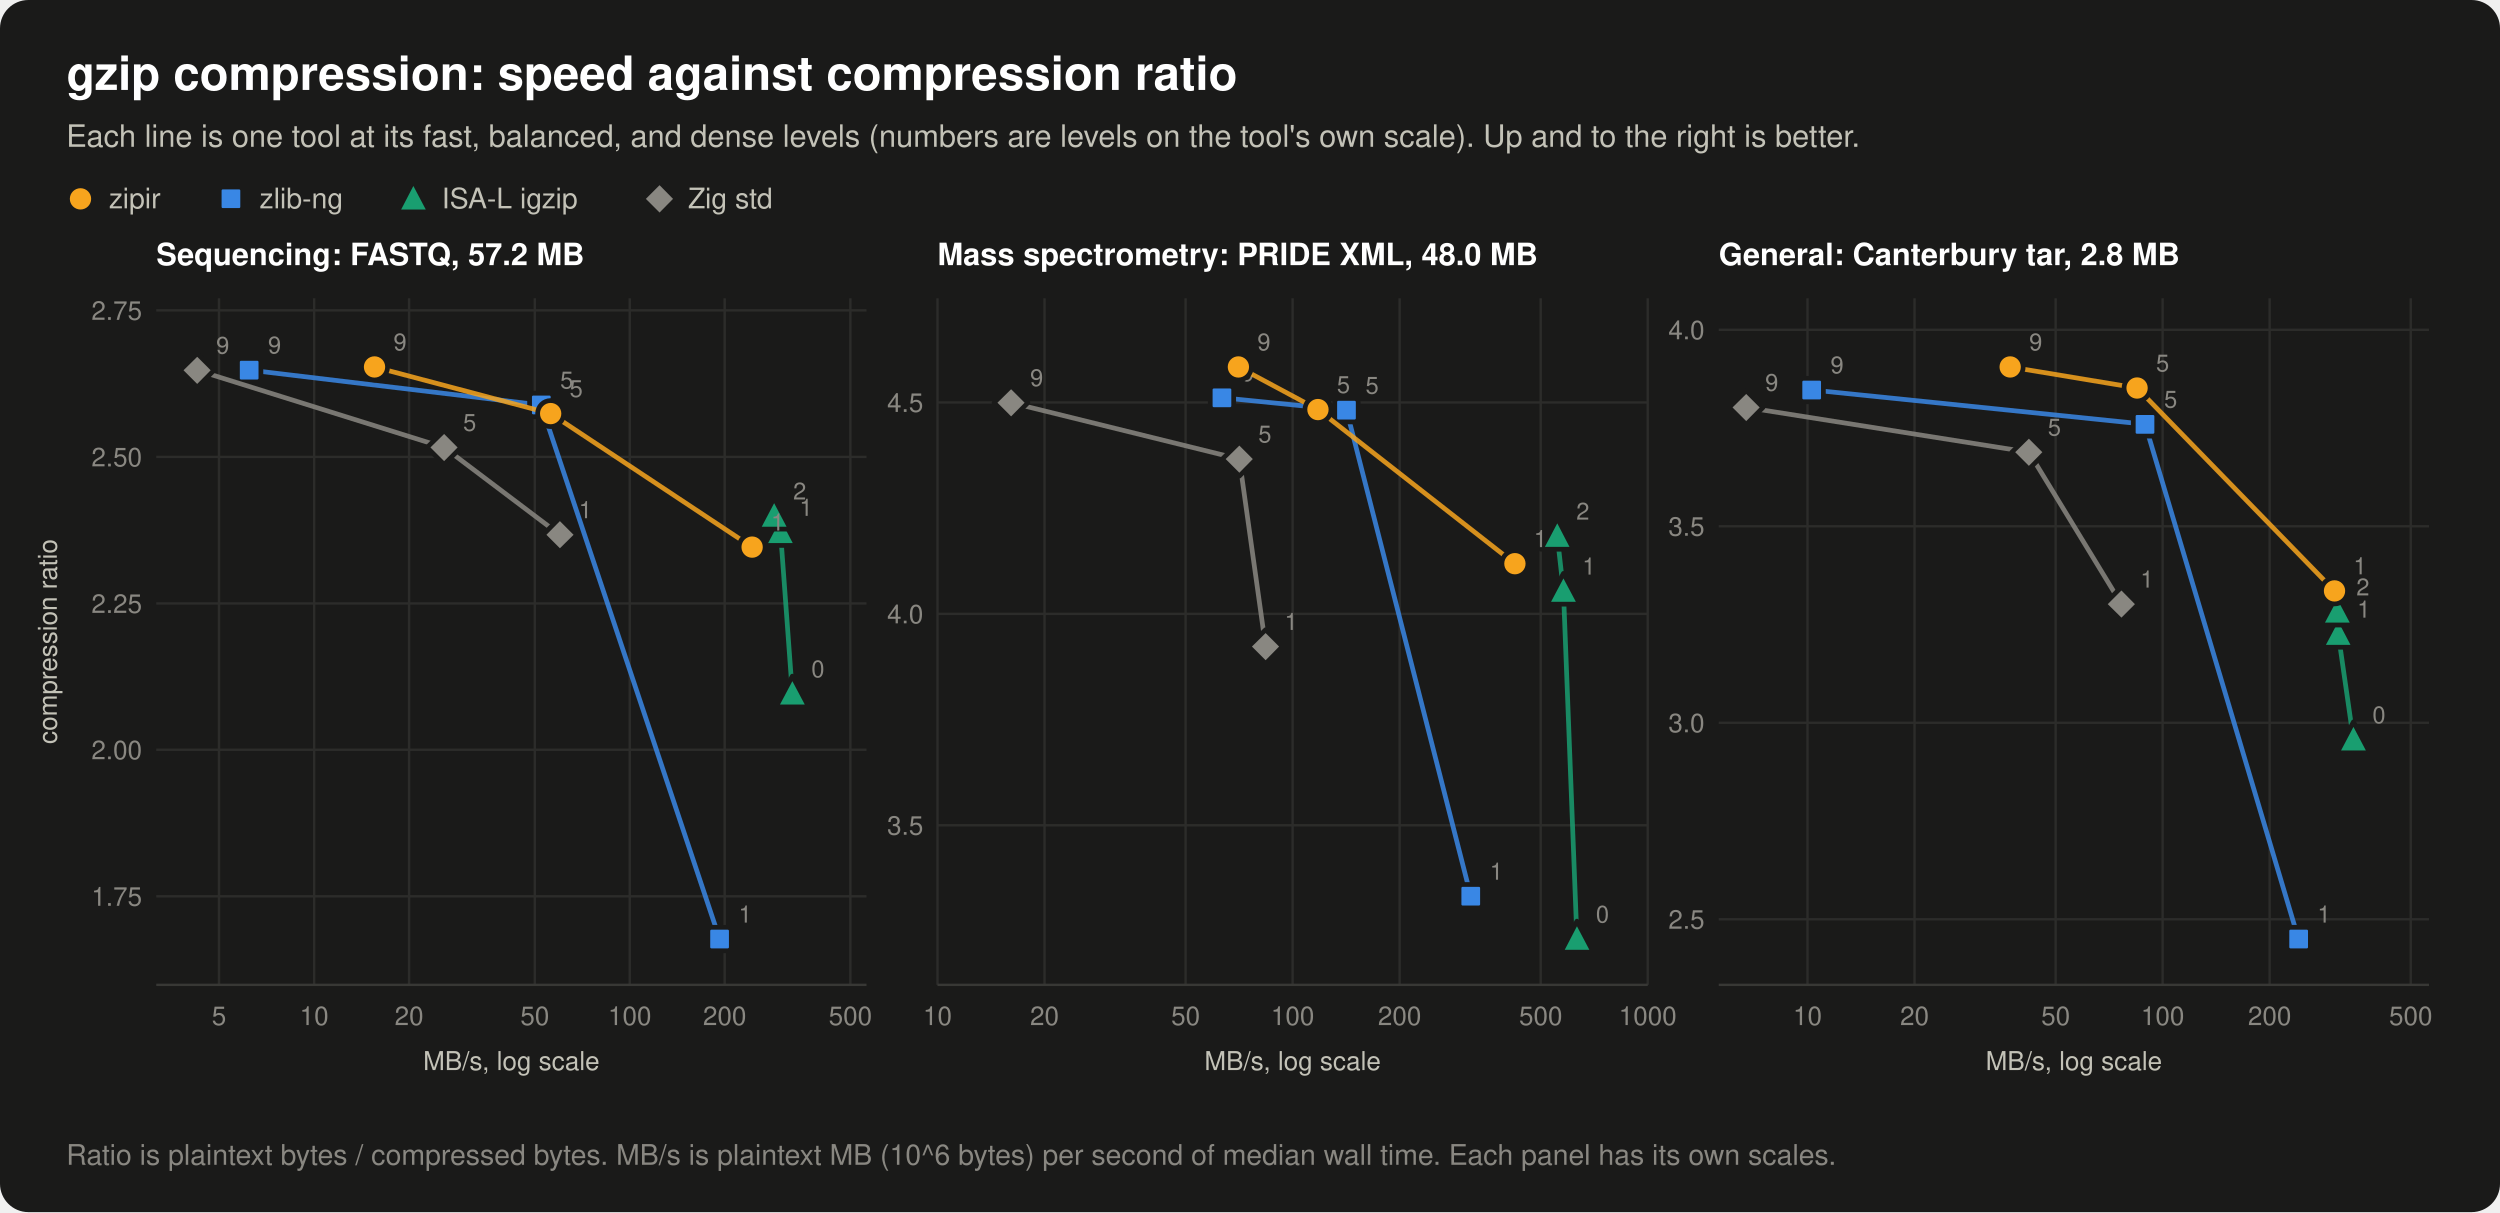
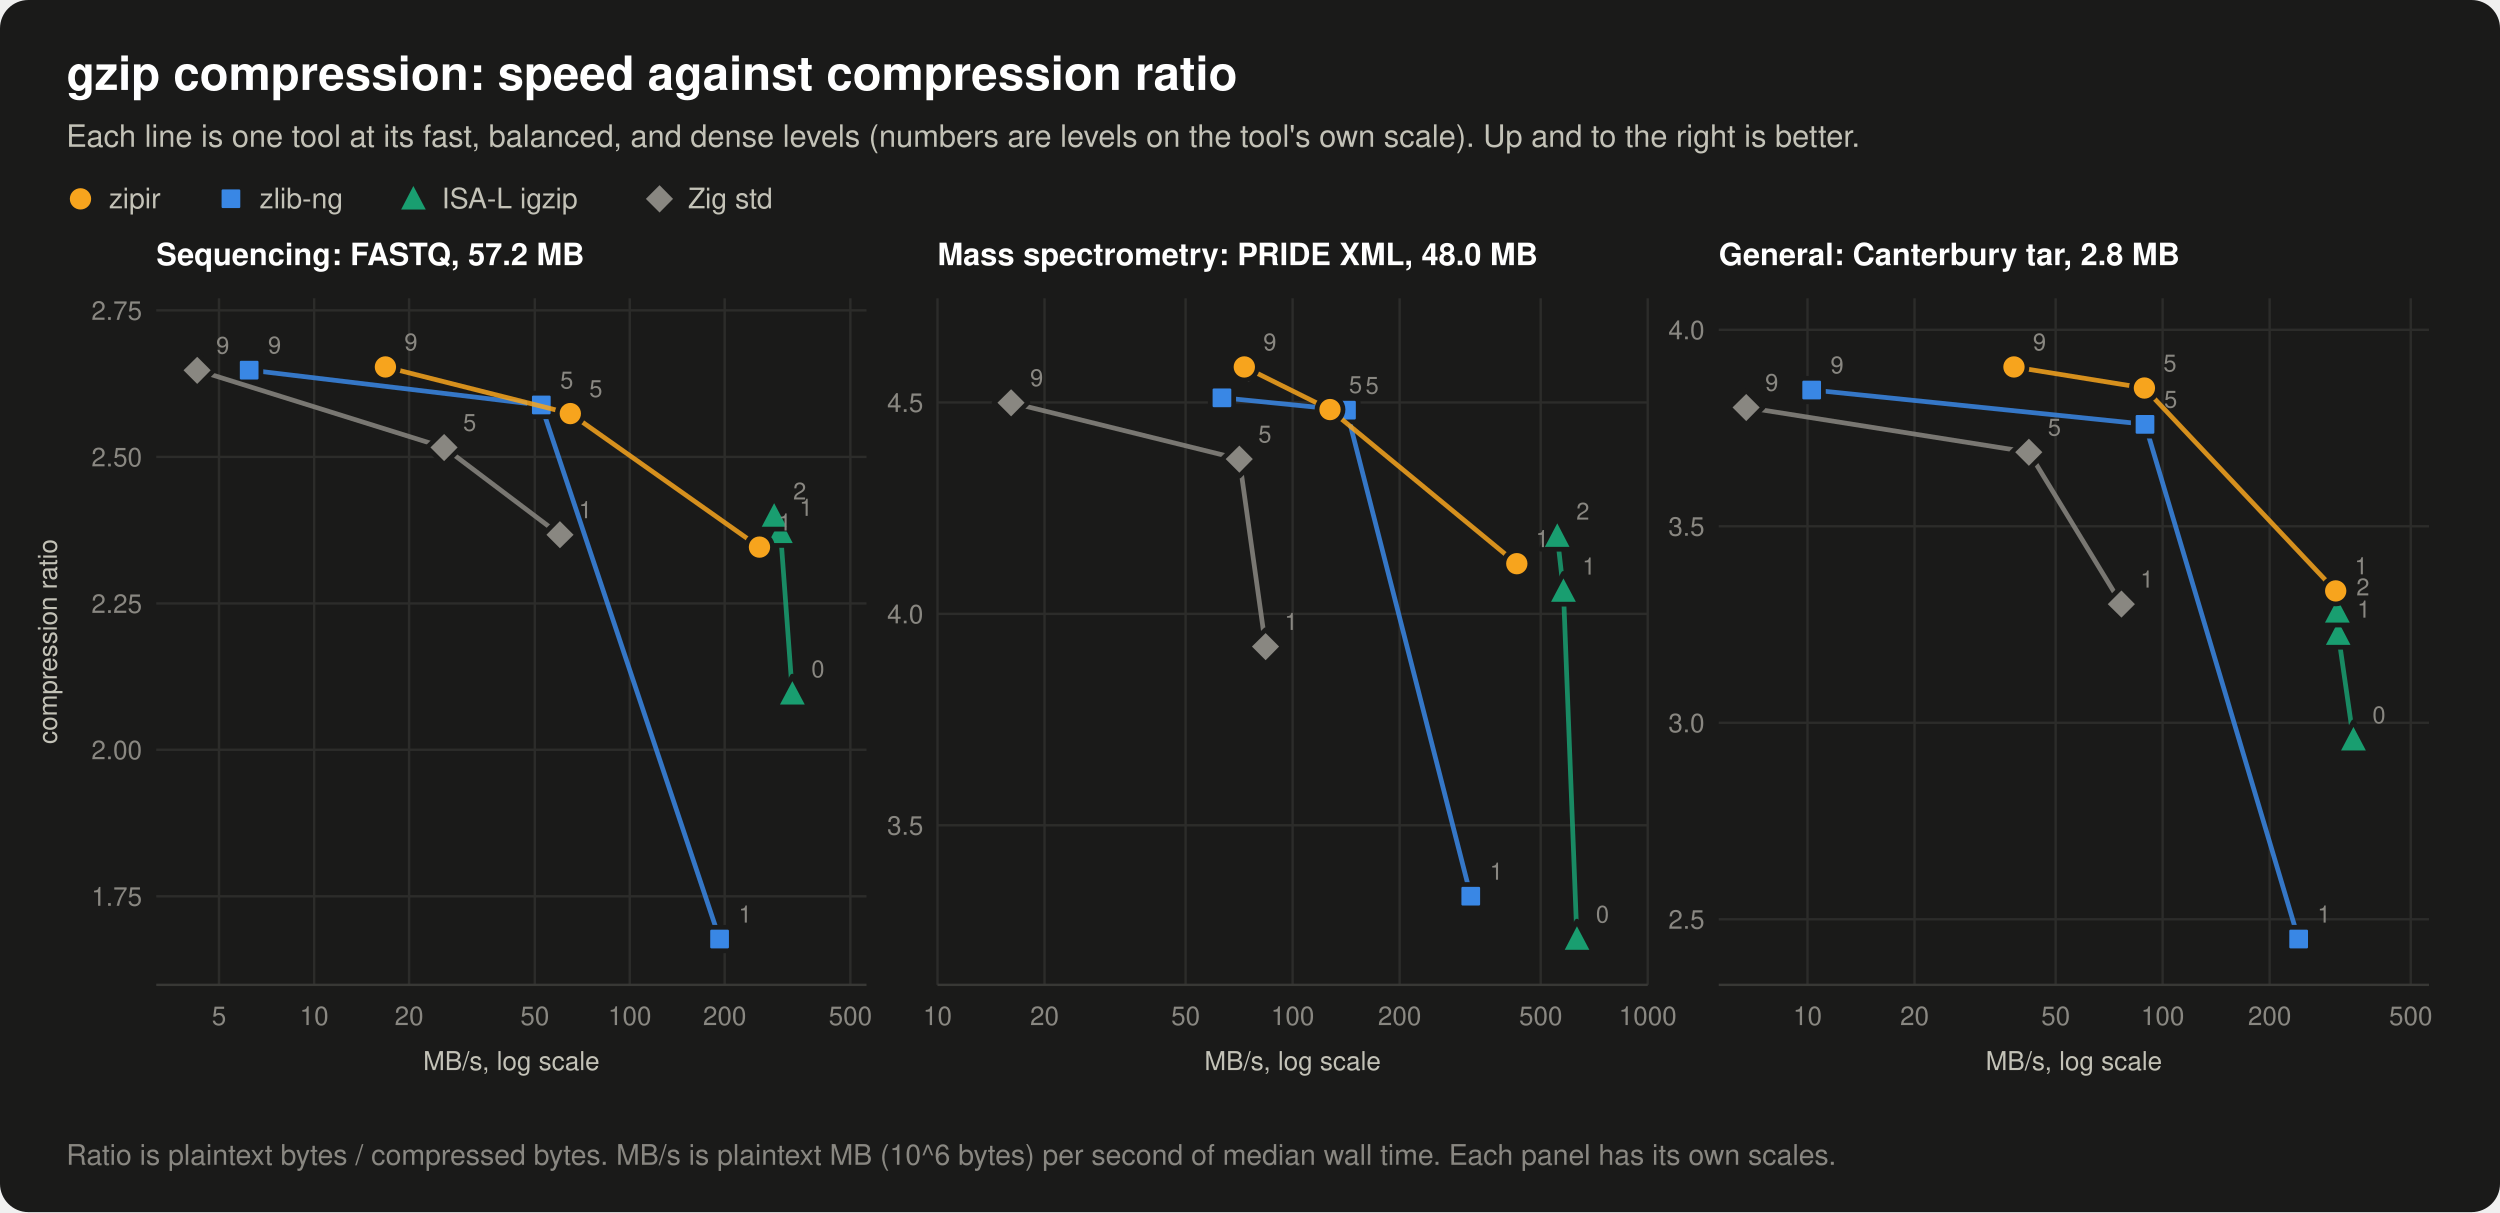
<svg xmlns="http://www.w3.org/2000/svg" viewBox="0 0 1056 512" width="1056" height="512" role="img" font-family="system-ui, -apple-system, &quot;Segoe UI&quot;, Helvetica, Arial, sans-serif">
  <rect width="1056" height="512" rx="12" fill="#1a1a19" />
  <text x="28.0" y="38.0" font-size="20" fill="#ffffff" text-anchor="start" font-weight="650">gzip compression: speed against compression ratio</text>
  <text x="28.0" y="62.0" font-size="13" fill="#c3c2b7" text-anchor="start" font-weight="400">Each line is one tool at its fast, balanced, and dense levels (numbers are levels on the tool's own scale). Up and to the right is better.</text>
  <circle cx="34.0" cy="84.0" r="5.5" fill="#f7a41d" stroke="#1a1a19" stroke-width="2" />
  <text x="46.0" y="88.0" font-size="12" fill="#c3c2b7" text-anchor="start" font-weight="400">zipir</text>
  <rect x="92.6" y="79.0" width="9.9" height="9.9" rx="1.5" fill="#3987e5" stroke="#1a1a19" stroke-width="2" />
  <text x="109.6" y="88.0" font-size="12" fill="#c3c2b7" text-anchor="start" font-weight="400">zlib-ng</text>
  <path d="M174.6,76.4 L181.5,89.5 L167.8,89.5 Z" fill="#199e70" stroke="#1a1a19" stroke-width="2" stroke-linejoin="round" />
  <text x="186.6" y="88.0" font-size="12" fill="#c3c2b7" text-anchor="start" font-weight="400">ISA-L igzip</text>
  <path d="M278.6,76.8 L285.7,84.0 L278.6,91.2 L271.4,84.0 Z" fill="#898781" stroke="#1a1a19" stroke-width="2" stroke-linejoin="round" />
  <text x="290.6" y="88.0" font-size="12" fill="#c3c2b7" text-anchor="start" font-weight="400">Zig std</text>
  <text x="66.0" y="112.0" font-size="13" fill="#ffffff" text-anchor="start" font-weight="600">Sequencing: FASTQ, 57.2 MB</text>
  <line x1="92.5" y1="126.0" x2="92.5" y2="416.0" stroke="#2c2c2a" stroke-width="1" />
  <text x="92.5" y="433.0" font-size="11" fill="#898781" text-anchor="middle" font-weight="400">5</text>
  <line x1="132.7" y1="126.0" x2="132.7" y2="416.0" stroke="#2c2c2a" stroke-width="1" />
  <text x="132.7" y="433.0" font-size="11" fill="#898781" text-anchor="middle" font-weight="400">10</text>
  <line x1="172.8" y1="126.0" x2="172.8" y2="416.0" stroke="#2c2c2a" stroke-width="1" />
  <text x="172.8" y="433.0" font-size="11" fill="#898781" text-anchor="middle" font-weight="400">20</text>
  <line x1="225.9" y1="126.0" x2="225.9" y2="416.0" stroke="#2c2c2a" stroke-width="1" />
  <text x="225.9" y="433.0" font-size="11" fill="#898781" text-anchor="middle" font-weight="400">50</text>
  <line x1="266.0" y1="126.0" x2="266.0" y2="416.0" stroke="#2c2c2a" stroke-width="1" />
  <text x="266.0" y="433.0" font-size="11" fill="#898781" text-anchor="middle" font-weight="400">100</text>
  <line x1="306.1" y1="126.0" x2="306.1" y2="416.0" stroke="#2c2c2a" stroke-width="1" />
  <text x="306.1" y="433.0" font-size="11" fill="#898781" text-anchor="middle" font-weight="400">200</text>
  <line x1="359.2" y1="126.0" x2="359.2" y2="416.0" stroke="#2c2c2a" stroke-width="1" />
  <text x="359.2" y="433.0" font-size="11" fill="#898781" text-anchor="middle" font-weight="400">500</text>
  <line x1="66.0" y1="378.6" x2="366.0" y2="378.6" stroke="#2c2c2a" stroke-width="1" />
  <text x="60.0" y="382.6" font-size="11" fill="#898781" text-anchor="end" font-weight="400">1.75</text>
  <line x1="66.0" y1="316.7" x2="366.0" y2="316.7" stroke="#2c2c2a" stroke-width="1" />
  <text x="60.0" y="320.7" font-size="11" fill="#898781" text-anchor="end" font-weight="400">2.00</text>
  <line x1="66.0" y1="254.9" x2="366.0" y2="254.9" stroke="#2c2c2a" stroke-width="1" />
  <text x="60.0" y="258.9" font-size="11" fill="#898781" text-anchor="end" font-weight="400">2.25</text>
  <line x1="66.0" y1="193.0" x2="366.0" y2="193.0" stroke="#2c2c2a" stroke-width="1" />
  <text x="60.0" y="197.0" font-size="11" fill="#898781" text-anchor="end" font-weight="400">2.50</text>
  <line x1="66.0" y1="131.1" x2="366.0" y2="131.1" stroke="#2c2c2a" stroke-width="1" />
  <text x="60.0" y="135.1" font-size="11" fill="#898781" text-anchor="end" font-weight="400">2.75</text>
  <line x1="66.0" y1="416.0" x2="366.0" y2="416.0" stroke="#383835" stroke-width="1" />
  <path d="M304.0,396.7 L228.6,171.1 L105.2,156.3" fill="none" stroke="#3987e5" stroke-width="2" stroke-linejoin="round" stroke-linecap="round" opacity="0.85" />
  <rect x="299.0" y="391.7" width="9.9" height="9.9" rx="1.5" fill="#3987e5" stroke="#1a1a19" stroke-width="2" />
  <text x="312.0" y="389.7" font-size="10" fill="#898781" text-anchor="start" font-weight="400">1</text>
  <rect x="223.7" y="166.1" width="9.9" height="9.9" rx="1.5" fill="#3987e5" stroke="#1a1a19" stroke-width="2" />
  <text x="236.6" y="164.1" font-size="10" fill="#898781" text-anchor="start" font-weight="400">5</text>
  <rect x="100.3" y="151.4" width="9.9" height="9.9" rx="1.5" fill="#3987e5" stroke="#1a1a19" stroke-width="2" />
  <text x="113.2" y="149.3" font-size="10" fill="#898781" text-anchor="start" font-weight="400">9</text>
  <path d="M334.7,293.1 L329.7,224.9 L327.0,218.0" fill="none" stroke="#199e70" stroke-width="2" stroke-linejoin="round" stroke-linecap="round" opacity="0.85" />
  <path d="M334.7,285.6 L341.6,298.6 L327.8,298.6 Z" fill="#199e70" stroke="#1a1a19" stroke-width="2" stroke-linejoin="round" />
  <text x="342.7" y="286.1" font-size="10" fill="#898781" text-anchor="start" font-weight="400">0</text>
  <path d="M329.7,217.3 L336.5,230.4 L322.8,230.4 Z" fill="#199e70" stroke="#1a1a19" stroke-width="2" stroke-linejoin="round" />
  <text x="337.7" y="217.9" font-size="10" fill="#898781" text-anchor="start" font-weight="400">1</text>
  <path d="M327.0,210.4 L333.9,223.5 L320.1,223.5 Z" fill="#199e70" stroke="#1a1a19" stroke-width="2" stroke-linejoin="round" />
  <text x="335.0" y="211.0" font-size="10" fill="#898781" text-anchor="start" font-weight="400">2</text>
  <path d="M236.5,225.9 L187.6,189.0 L83.3,156.4" fill="none" stroke="#898781" stroke-width="2" stroke-linejoin="round" stroke-linecap="round" opacity="0.85" />
  <path d="M236.5,218.7 L243.7,225.9 L236.5,233.0 L229.4,225.9 Z" fill="#898781" stroke="#1a1a19" stroke-width="2" stroke-linejoin="round" />
  <text x="244.5" y="218.9" font-size="10" fill="#898781" text-anchor="start" font-weight="400">1</text>
  <path d="M187.6,181.9 L194.7,189.0 L187.6,196.2 L180.4,189.0 Z" fill="#898781" stroke="#1a1a19" stroke-width="2" stroke-linejoin="round" />
  <text x="195.6" y="182.0" font-size="10" fill="#898781" text-anchor="start" font-weight="400">5</text>
  <path d="M83.3,149.3 L90.4,156.4 L83.3,163.6 L76.1,156.4 Z" fill="#898781" stroke="#1a1a19" stroke-width="2" stroke-linejoin="round" />
  <text x="91.3" y="149.4" font-size="10" fill="#898781" text-anchor="start" font-weight="400">9</text>
-   <path d="M317.7,231.1 L232.6,174.7 L158.2,155.0" fill="none" stroke="#f7a41d" stroke-width="2" stroke-linejoin="round" stroke-linecap="round" opacity="0.85" />
-   <circle cx="317.7" cy="231.1" r="5.5" fill="#f7a41d" stroke="#1a1a19" stroke-width="2" />
-   <text x="325.7" y="224.1" font-size="10" fill="#898781" text-anchor="start" font-weight="400">1</text>
-   <circle cx="232.6" cy="174.7" r="5.5" fill="#f7a41d" stroke="#1a1a19" stroke-width="2" />
-   <text x="240.6" y="167.7" font-size="10" fill="#898781" text-anchor="start" font-weight="400">5</text>
-   <circle cx="158.2" cy="155.0" r="5.5" fill="#f7a41d" stroke="#1a1a19" stroke-width="2" />
-   <text x="166.2" y="148.0" font-size="10" fill="#898781" text-anchor="start" font-weight="400">9</text>
+   <path d="M320.8,231.1 L240.9,174.7 L162.8,155.0" fill="none" stroke="#f7a41d" stroke-width="2" stroke-linejoin="round" stroke-linecap="round" opacity="0.85" />
+   <circle cx="320.8" cy="231.1" r="5.5" fill="#f7a41d" stroke="#1a1a19" stroke-width="2" />
+   <text x="328.8" y="224.1" font-size="10" fill="#898781" text-anchor="start" font-weight="400">1</text>
+   <circle cx="240.9" cy="174.7" r="5.5" fill="#f7a41d" stroke="#1a1a19" stroke-width="2" />
+   <text x="248.9" y="167.7" font-size="10" fill="#898781" text-anchor="start" font-weight="400">5</text>
+   <circle cx="162.8" cy="155.0" r="5.5" fill="#f7a41d" stroke="#1a1a19" stroke-width="2" />
+   <text x="170.8" y="148.0" font-size="10" fill="#898781" text-anchor="start" font-weight="400">9</text>
  <text x="216.0" y="452.0" font-size="11" fill="#c3c2b7" text-anchor="middle" font-weight="400">MB/s, log scale</text>
  <text x="396.0" y="112.0" font-size="13" fill="#ffffff" text-anchor="start" font-weight="600">Mass spectrometry: PRIDE XML, 48.0 MB</text>
  <line x1="396.0" y1="126.0" x2="396.0" y2="416.0" stroke="#2c2c2a" stroke-width="1" />
  <text x="396.0" y="433.0" font-size="11" fill="#898781" text-anchor="middle" font-weight="400">10</text>
  <line x1="441.2" y1="126.0" x2="441.2" y2="416.0" stroke="#2c2c2a" stroke-width="1" />
  <text x="441.2" y="433.0" font-size="11" fill="#898781" text-anchor="middle" font-weight="400">20</text>
  <line x1="500.8" y1="126.0" x2="500.8" y2="416.0" stroke="#2c2c2a" stroke-width="1" />
  <text x="500.8" y="433.0" font-size="11" fill="#898781" text-anchor="middle" font-weight="400">50</text>
  <line x1="546.0" y1="126.0" x2="546.0" y2="416.0" stroke="#2c2c2a" stroke-width="1" />
  <text x="546.0" y="433.0" font-size="11" fill="#898781" text-anchor="middle" font-weight="400">100</text>
  <line x1="591.2" y1="126.0" x2="591.2" y2="416.0" stroke="#2c2c2a" stroke-width="1" />
  <text x="591.2" y="433.0" font-size="11" fill="#898781" text-anchor="middle" font-weight="400">200</text>
  <line x1="650.8" y1="126.0" x2="650.8" y2="416.0" stroke="#2c2c2a" stroke-width="1" />
  <text x="650.8" y="433.0" font-size="11" fill="#898781" text-anchor="middle" font-weight="400">500</text>
  <line x1="696.0" y1="126.0" x2="696.0" y2="416.0" stroke="#2c2c2a" stroke-width="1" />
  <text x="696.0" y="433.0" font-size="11" fill="#898781" text-anchor="middle" font-weight="400">1000</text>
  <line x1="396.0" y1="348.6" x2="696.0" y2="348.6" stroke="#2c2c2a" stroke-width="1" />
  <text x="390.0" y="352.6" font-size="11" fill="#898781" text-anchor="end" font-weight="400">3.5</text>
  <line x1="396.0" y1="259.3" x2="696.0" y2="259.3" stroke="#2c2c2a" stroke-width="1" />
  <text x="390.0" y="263.3" font-size="11" fill="#898781" text-anchor="end" font-weight="400">4.0</text>
  <line x1="396.0" y1="170.0" x2="696.0" y2="170.0" stroke="#2c2c2a" stroke-width="1" />
  <text x="390.0" y="174.0" font-size="11" fill="#898781" text-anchor="end" font-weight="400">4.5</text>
  <line x1="396.0" y1="416.0" x2="696.0" y2="416.0" stroke="#383835" stroke-width="1" />
  <path d="M621.3,378.6 L568.8,173.3 L516.2,168.0" fill="none" stroke="#3987e5" stroke-width="2" stroke-linejoin="round" stroke-linecap="round" opacity="0.85" />
  <rect x="616.3" y="373.6" width="9.9" height="9.9" rx="1.5" fill="#3987e5" stroke="#1a1a19" stroke-width="2" />
  <text x="629.3" y="371.6" font-size="10" fill="#898781" text-anchor="start" font-weight="400">1</text>
  <rect x="563.8" y="168.3" width="9.9" height="9.9" rx="1.5" fill="#3987e5" stroke="#1a1a19" stroke-width="2" />
  <text x="576.8" y="166.3" font-size="10" fill="#898781" text-anchor="start" font-weight="400">5</text>
  <rect x="511.2" y="163.1" width="9.9" height="9.9" rx="1.5" fill="#3987e5" stroke="#1a1a19" stroke-width="2" />
  <text x="524.2" y="161.0" font-size="10" fill="#898781" text-anchor="start" font-weight="400">9</text>
  <path d="M666.1,396.7 L660.4,249.7 L657.8,226.5" fill="none" stroke="#199e70" stroke-width="2" stroke-linejoin="round" stroke-linecap="round" opacity="0.85" />
  <path d="M666.1,389.1 L673.0,402.2 L659.3,402.2 Z" fill="#199e70" stroke="#1a1a19" stroke-width="2" stroke-linejoin="round" />
  <text x="674.1" y="389.7" font-size="10" fill="#898781" text-anchor="start" font-weight="400">0</text>
  <path d="M660.4,242.2 L667.3,255.2 L653.5,255.2 Z" fill="#199e70" stroke="#1a1a19" stroke-width="2" stroke-linejoin="round" />
  <text x="668.4" y="242.7" font-size="10" fill="#898781" text-anchor="start" font-weight="400">1</text>
  <path d="M657.8,218.9 L664.6,232.0 L650.9,232.0 Z" fill="#199e70" stroke="#1a1a19" stroke-width="2" stroke-linejoin="round" />
  <text x="665.8" y="219.5" font-size="10" fill="#898781" text-anchor="start" font-weight="400">2</text>
  <path d="M534.6,273.1 L523.5,193.9 L427.1,170.1" fill="none" stroke="#898781" stroke-width="2" stroke-linejoin="round" stroke-linecap="round" opacity="0.85" />
  <path d="M534.6,266.0 L541.7,273.1 L534.6,280.3 L527.4,273.1 Z" fill="#898781" stroke="#1a1a19" stroke-width="2" stroke-linejoin="round" />
  <text x="542.6" y="266.1" font-size="10" fill="#898781" text-anchor="start" font-weight="400">1</text>
  <path d="M523.5,186.8 L530.6,193.9 L523.5,201.1 L516.3,193.9 Z" fill="#898781" stroke="#1a1a19" stroke-width="2" stroke-linejoin="round" />
  <text x="531.5" y="186.9" font-size="10" fill="#898781" text-anchor="start" font-weight="400">5</text>
  <path d="M427.1,163.0 L434.2,170.1 L427.1,177.3 L419.9,170.1 Z" fill="#898781" stroke="#1a1a19" stroke-width="2" stroke-linejoin="round" />
  <text x="435.1" y="163.1" font-size="10" fill="#898781" text-anchor="start" font-weight="400">9</text>
-   <path d="M639.9,238.1 L556.7,173.0 L523.1,155.0" fill="none" stroke="#f7a41d" stroke-width="2" stroke-linejoin="round" stroke-linecap="round" opacity="0.85" />
-   <circle cx="639.9" cy="238.1" r="5.5" fill="#f7a41d" stroke="#1a1a19" stroke-width="2" />
-   <text x="647.9" y="231.1" font-size="10" fill="#898781" text-anchor="start" font-weight="400">1</text>
-   <circle cx="556.7" cy="173.0" r="5.5" fill="#f7a41d" stroke="#1a1a19" stroke-width="2" />
-   <text x="564.7" y="166.0" font-size="10" fill="#898781" text-anchor="start" font-weight="400">5</text>
-   <circle cx="523.1" cy="155.0" r="5.5" fill="#f7a41d" stroke="#1a1a19" stroke-width="2" />
-   <text x="531.1" y="148.0" font-size="10" fill="#898781" text-anchor="start" font-weight="400">9</text>
+   <path d="M640.7,238.1 L561.8,173.0 L525.6,155.0" fill="none" stroke="#f7a41d" stroke-width="2" stroke-linejoin="round" stroke-linecap="round" opacity="0.85" />
+   <circle cx="640.7" cy="238.1" r="5.5" fill="#f7a41d" stroke="#1a1a19" stroke-width="2" />
+   <text x="648.7" y="231.1" font-size="10" fill="#898781" text-anchor="start" font-weight="400">1</text>
+   <circle cx="561.8" cy="173.0" r="5.5" fill="#f7a41d" stroke="#1a1a19" stroke-width="2" />
+   <text x="569.8" y="166.0" font-size="10" fill="#898781" text-anchor="start" font-weight="400">5</text>
+   <circle cx="525.6" cy="155.0" r="5.5" fill="#f7a41d" stroke="#1a1a19" stroke-width="2" />
+   <text x="533.6" y="148.0" font-size="10" fill="#898781" text-anchor="start" font-weight="400">9</text>
  <text x="546.0" y="452.0" font-size="11" fill="#c3c2b7" text-anchor="middle" font-weight="400">MB/s, log scale</text>
  <text x="726.0" y="112.0" font-size="13" fill="#ffffff" text-anchor="start" font-weight="600">General: Canterbury tar, 2.8 MB</text>
  <line x1="763.5" y1="126.0" x2="763.5" y2="416.0" stroke="#2c2c2a" stroke-width="1" />
  <text x="763.5" y="433.0" font-size="11" fill="#898781" text-anchor="middle" font-weight="400">10</text>
  <line x1="808.7" y1="126.0" x2="808.7" y2="416.0" stroke="#2c2c2a" stroke-width="1" />
  <text x="808.7" y="433.0" font-size="11" fill="#898781" text-anchor="middle" font-weight="400">20</text>
  <line x1="868.3" y1="126.0" x2="868.3" y2="416.0" stroke="#2c2c2a" stroke-width="1" />
  <text x="868.3" y="433.0" font-size="11" fill="#898781" text-anchor="middle" font-weight="400">50</text>
  <line x1="913.5" y1="126.0" x2="913.5" y2="416.0" stroke="#2c2c2a" stroke-width="1" />
  <text x="913.5" y="433.0" font-size="11" fill="#898781" text-anchor="middle" font-weight="400">100</text>
  <line x1="958.7" y1="126.0" x2="958.7" y2="416.0" stroke="#2c2c2a" stroke-width="1" />
  <text x="958.7" y="433.0" font-size="11" fill="#898781" text-anchor="middle" font-weight="400">200</text>
  <line x1="1018.3" y1="126.0" x2="1018.3" y2="416.0" stroke="#2c2c2a" stroke-width="1" />
  <text x="1018.3" y="433.0" font-size="11" fill="#898781" text-anchor="middle" font-weight="400">500</text>
  <line x1="726.0" y1="388.3" x2="1026.0" y2="388.3" stroke="#2c2c2a" stroke-width="1" />
  <text x="720.0" y="392.3" font-size="11" fill="#898781" text-anchor="end" font-weight="400">2.5</text>
  <line x1="726.0" y1="305.3" x2="1026.0" y2="305.3" stroke="#2c2c2a" stroke-width="1" />
  <text x="720.0" y="309.3" font-size="11" fill="#898781" text-anchor="end" font-weight="400">3.0</text>
  <line x1="726.0" y1="222.3" x2="1026.0" y2="222.3" stroke="#2c2c2a" stroke-width="1" />
  <text x="720.0" y="226.3" font-size="11" fill="#898781" text-anchor="end" font-weight="400">3.5</text>
  <line x1="726.0" y1="139.3" x2="1026.0" y2="139.3" stroke="#2c2c2a" stroke-width="1" />
  <text x="720.0" y="143.3" font-size="11" fill="#898781" text-anchor="end" font-weight="400">4.0</text>
  <line x1="726.0" y1="416.0" x2="1026.0" y2="416.0" stroke="#383835" stroke-width="1" />
  <path d="M970.9,396.7 L906.1,179.2 L765.2,164.7" fill="none" stroke="#3987e5" stroke-width="2" stroke-linejoin="round" stroke-linecap="round" opacity="0.85" />
  <rect x="966.0" y="391.7" width="9.9" height="9.9" rx="1.5" fill="#3987e5" stroke="#1a1a19" stroke-width="2" />
  <text x="978.9" y="389.7" font-size="10" fill="#898781" text-anchor="start" font-weight="400">1</text>
  <rect x="901.1" y="174.3" width="9.9" height="9.9" rx="1.5" fill="#3987e5" stroke="#1a1a19" stroke-width="2" />
  <text x="914.1" y="172.2" font-size="10" fill="#898781" text-anchor="start" font-weight="400">5</text>
  <rect x="760.3" y="159.8" width="9.9" height="9.9" rx="1.5" fill="#3987e5" stroke="#1a1a19" stroke-width="2" />
  <text x="773.2" y="157.7" font-size="10" fill="#898781" text-anchor="start" font-weight="400">9</text>
  <path d="M994.1,312.5 L987.7,267.9 L987.3,258.5" fill="none" stroke="#199e70" stroke-width="2" stroke-linejoin="round" stroke-linecap="round" opacity="0.85" />
  <path d="M994.1,304.9 L1001.0,318.0 L987.2,318.0 Z" fill="#199e70" stroke="#1a1a19" stroke-width="2" stroke-linejoin="round" />
  <text x="1002.1" y="305.5" font-size="10" fill="#898781" text-anchor="start" font-weight="400">0</text>
  <path d="M987.7,260.4 L994.5,273.4 L980.8,273.4 Z" fill="#199e70" stroke="#1a1a19" stroke-width="2" stroke-linejoin="round" />
  <text x="995.7" y="260.9" font-size="10" fill="#898781" text-anchor="start" font-weight="400">1</text>
  <path d="M987.3,251.0 L994.2,264.0 L980.4,264.0 Z" fill="#199e70" stroke="#1a1a19" stroke-width="2" stroke-linejoin="round" />
  <text x="995.3" y="251.5" font-size="10" fill="#898781" text-anchor="start" font-weight="400">2</text>
  <path d="M896.1,255.2 L857.0,191.0 L737.6,172.1" fill="none" stroke="#898781" stroke-width="2" stroke-linejoin="round" stroke-linecap="round" opacity="0.85" />
  <path d="M896.1,248.0 L903.2,255.2 L896.1,262.3 L888.9,255.2 Z" fill="#898781" stroke="#1a1a19" stroke-width="2" stroke-linejoin="round" />
  <text x="904.1" y="248.2" font-size="10" fill="#898781" text-anchor="start" font-weight="400">1</text>
  <path d="M857.0,183.9 L864.1,191.0 L857.0,198.2 L849.8,191.0 Z" fill="#898781" stroke="#1a1a19" stroke-width="2" stroke-linejoin="round" />
  <text x="865.0" y="184.0" font-size="10" fill="#898781" text-anchor="start" font-weight="400">5</text>
  <path d="M737.6,165.0 L744.7,172.1 L737.6,179.3 L730.4,172.1 Z" fill="#898781" stroke="#1a1a19" stroke-width="2" stroke-linejoin="round" />
  <text x="745.6" y="165.1" font-size="10" fill="#898781" text-anchor="start" font-weight="400">9</text>
-   <path d="M986.1,249.6 L902.7,163.9 L849.1,155.0" fill="none" stroke="#f7a41d" stroke-width="2" stroke-linejoin="round" stroke-linecap="round" opacity="0.85" />
-   <circle cx="986.1" cy="249.6" r="5.5" fill="#f7a41d" stroke="#1a1a19" stroke-width="2" />
-   <text x="994.1" y="242.6" font-size="10" fill="#898781" text-anchor="start" font-weight="400">1</text>
-   <circle cx="902.7" cy="163.9" r="5.5" fill="#f7a41d" stroke="#1a1a19" stroke-width="2" />
-   <text x="910.7" y="156.9" font-size="10" fill="#898781" text-anchor="start" font-weight="400">5</text>
-   <circle cx="849.1" cy="155.0" r="5.5" fill="#f7a41d" stroke="#1a1a19" stroke-width="2" />
-   <text x="857.1" y="148.0" font-size="10" fill="#898781" text-anchor="start" font-weight="400">9</text>
+   <path d="M986.6,249.6 L905.8,163.9 L850.7,155.0" fill="none" stroke="#f7a41d" stroke-width="2" stroke-linejoin="round" stroke-linecap="round" opacity="0.85" />
+   <circle cx="986.6" cy="249.6" r="5.5" fill="#f7a41d" stroke="#1a1a19" stroke-width="2" />
+   <text x="994.6" y="242.6" font-size="10" fill="#898781" text-anchor="start" font-weight="400">1</text>
+   <circle cx="905.8" cy="163.9" r="5.5" fill="#f7a41d" stroke="#1a1a19" stroke-width="2" />
+   <text x="913.8" y="156.9" font-size="10" fill="#898781" text-anchor="start" font-weight="400">5</text>
+   <circle cx="850.7" cy="155.0" r="5.5" fill="#f7a41d" stroke="#1a1a19" stroke-width="2" />
+   <text x="858.7" y="148.0" font-size="10" fill="#898781" text-anchor="start" font-weight="400">9</text>
  <text x="876.0" y="452.0" font-size="11" fill="#c3c2b7" text-anchor="middle" font-weight="400">MB/s, log scale</text>
  <text x="24.0" y="271.0" font-size="11" fill="#c3c2b7" text-anchor="middle" font-weight="400" transform="rotate(-90 24 271.0)">compression ratio</text>
  <text x="28.0" y="492.0" font-size="12" fill="#898781" text-anchor="start" font-weight="400">Ratio is plaintext bytes / compressed bytes. MB/s is plaintext MB (10^6 bytes) per second of median wall time. Each panel has its own scales.</text>
</svg>
